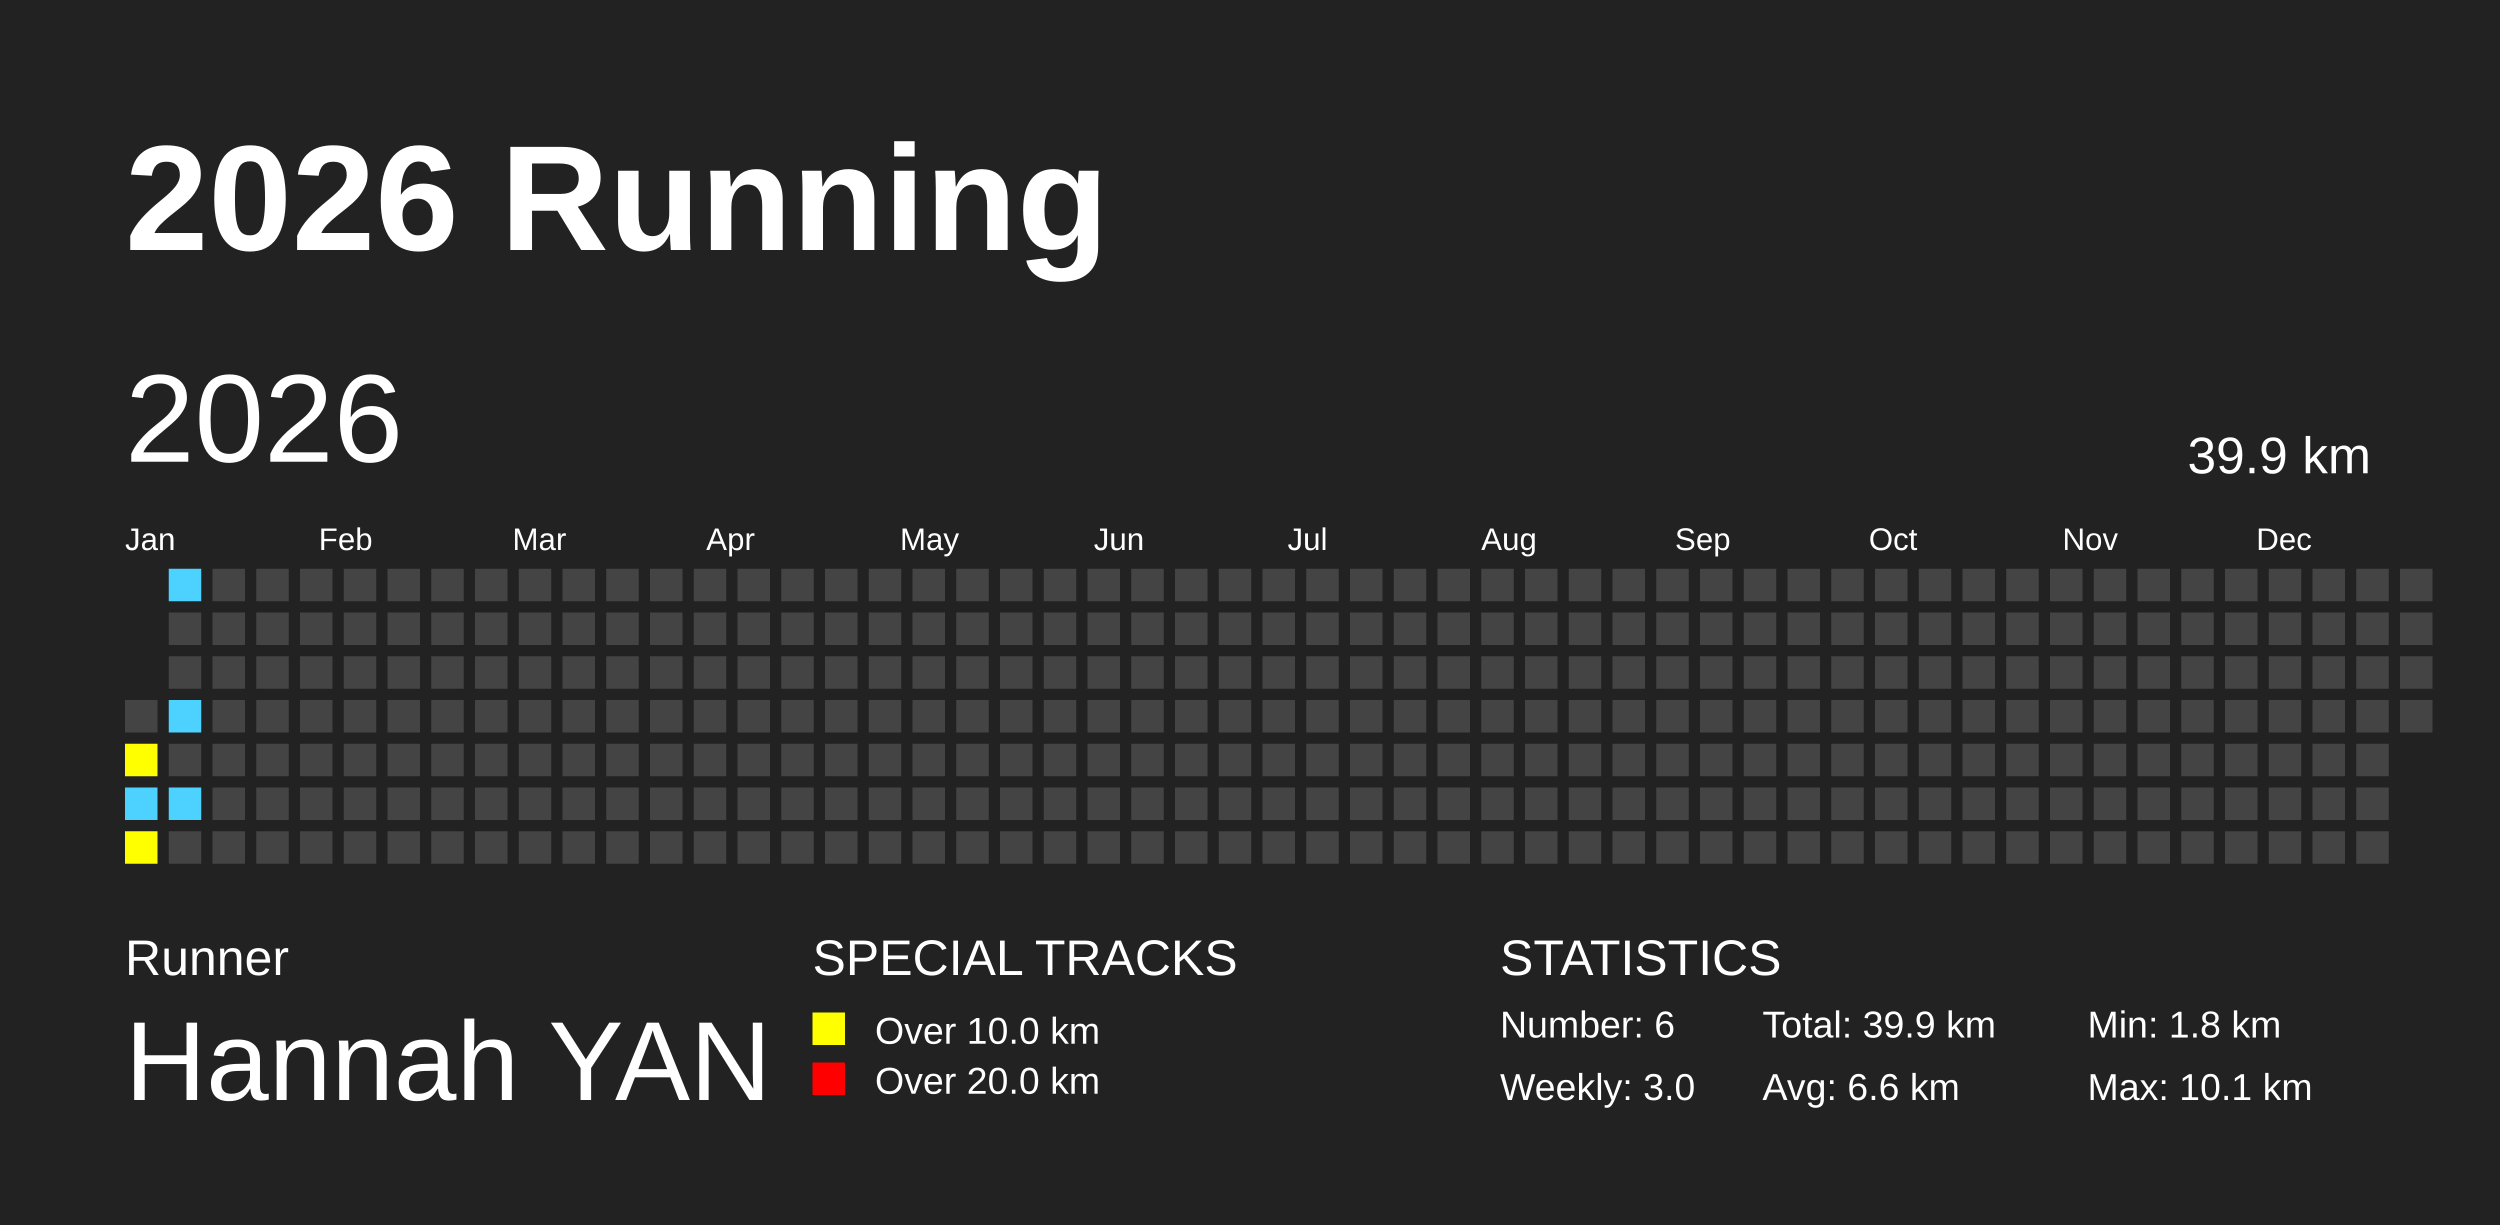
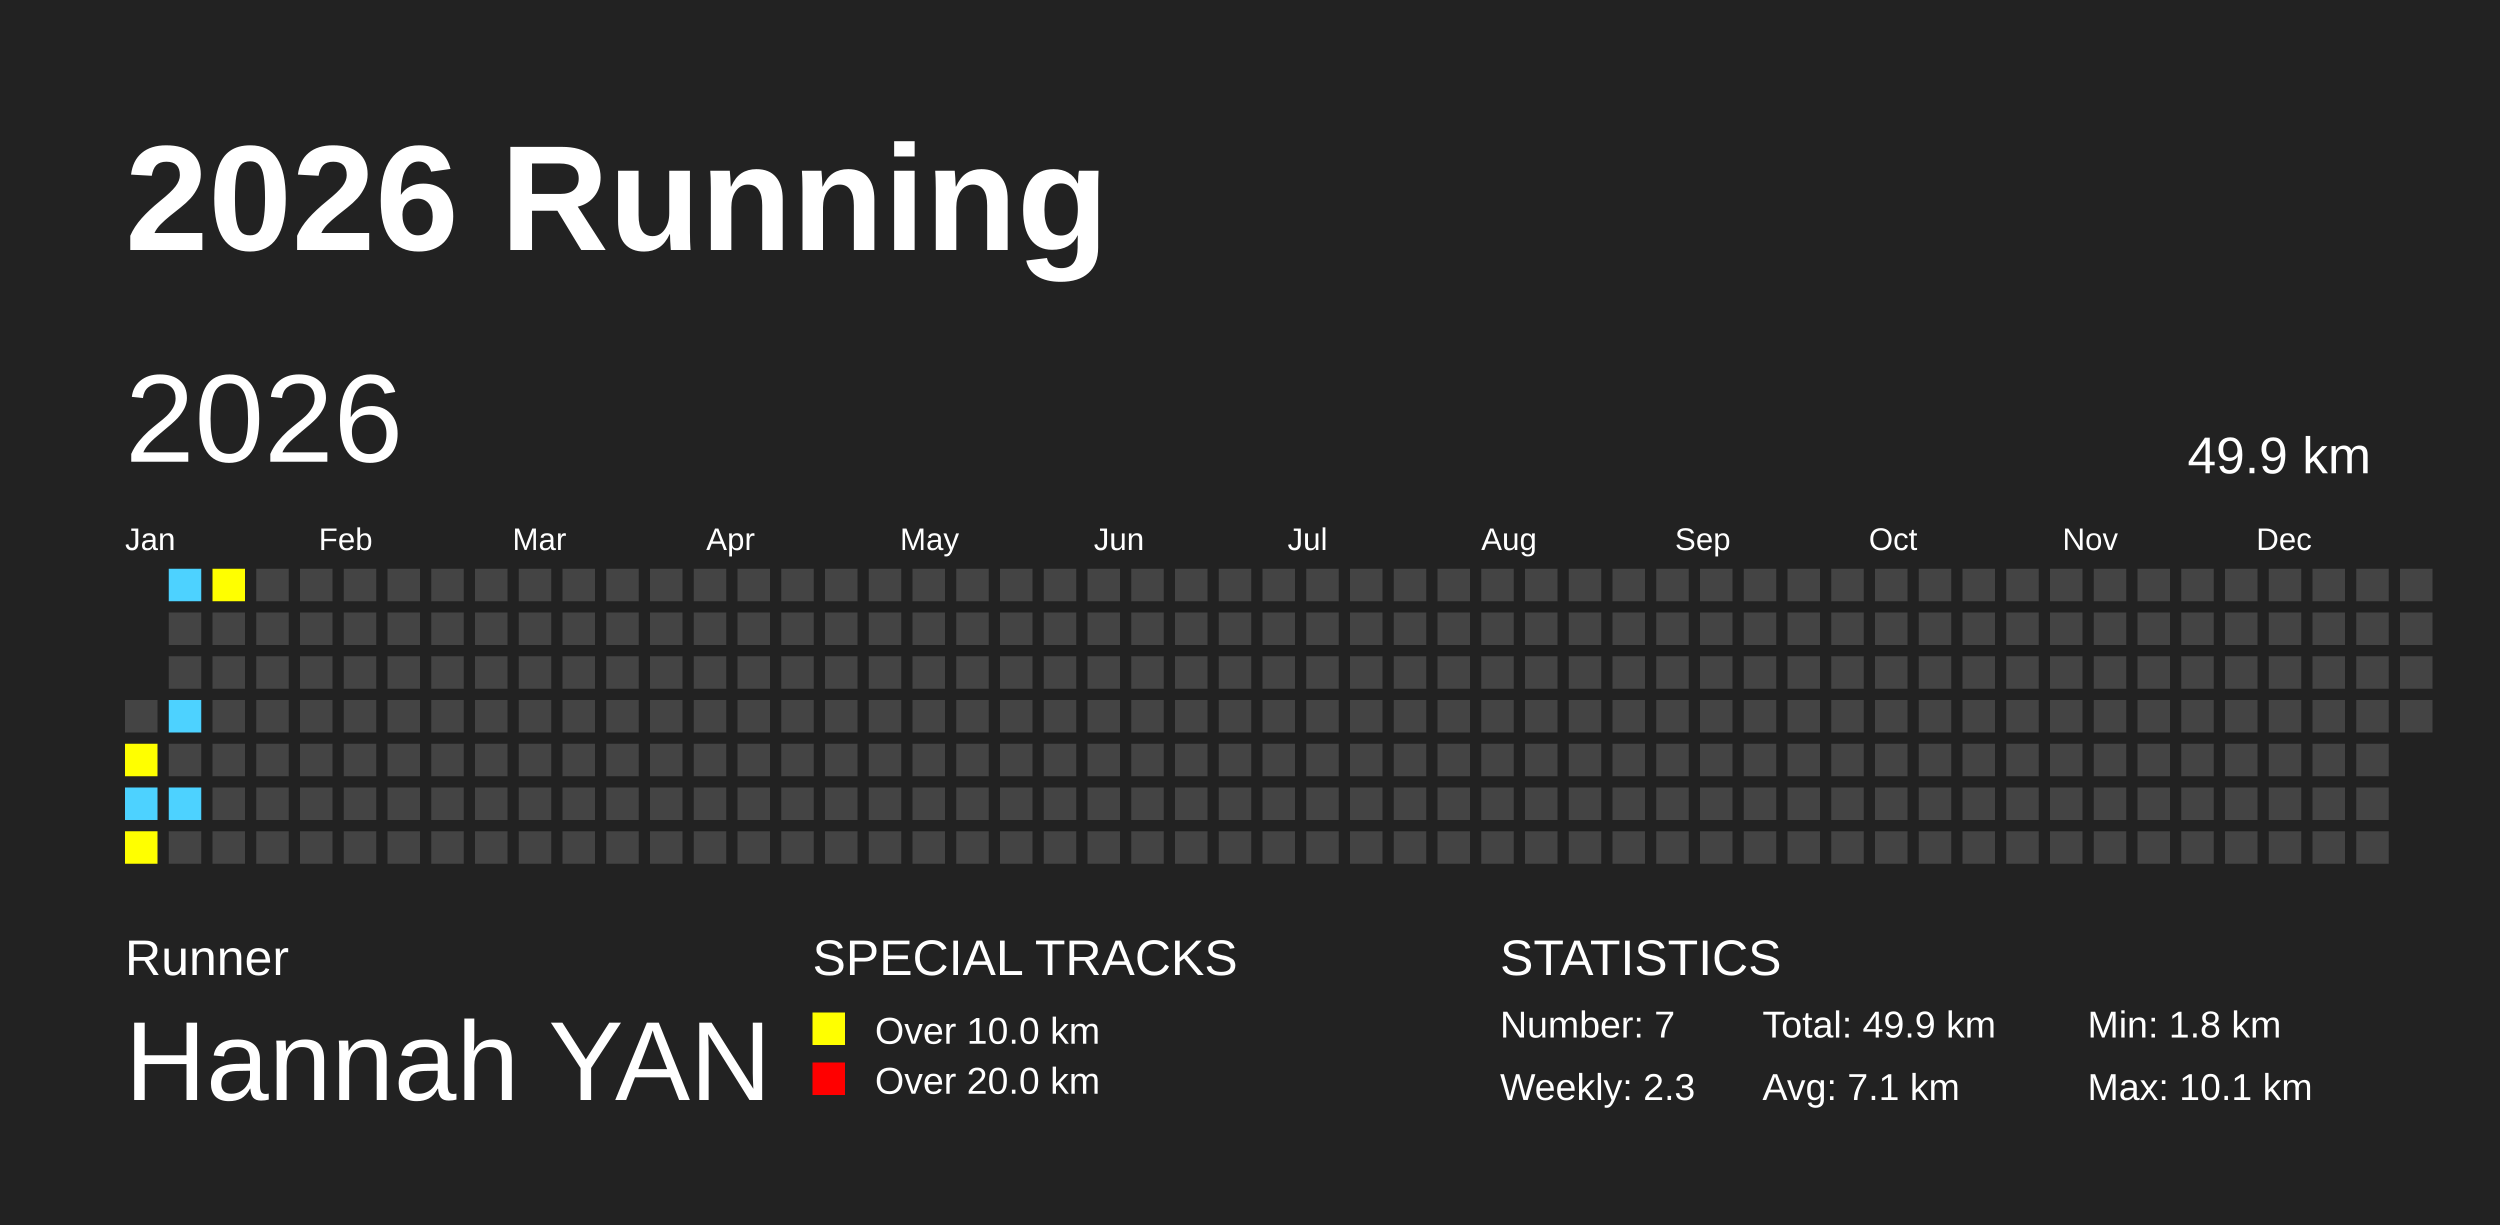
<svg xmlns="http://www.w3.org/2000/svg" baseProfile="full" height="98mm" version="1.1" viewBox="0,0,200,98" width="200mm">
  <defs />
  <rect fill="#222222" height="98" width="200" x="0" y="0" />
  <text fill="#FFFFFF" style="font-size:12px; font-family:Arial; font-weight:bold;" x="10" y="20">2026 Running</text>
  <text fill="#FFFFFF" style="font-size:4px; font-family:Arial" x="10" y="78">Runner</text>
  <text fill="#FFFFFF" style="font-size:9px; font-family:Arial" x="10" y="88">Hannah YAN</text>
  <text fill="#FFFFFF" style="font-size:4px; font-family:Arial" x="65" y="78">SPECIAL TRACKS</text>
  <rect fill="yellow" height="2.6" width="2.6" x="65" y="81" />
  <text fill="#FFFFFF" style="font-size:3px; font-family:Arial" x="70" y="83.5">Over 10.0 km</text>
  <rect fill="red" height="2.6" width="2.6" x="65" y="85" />
  <text fill="#FFFFFF" style="font-size:3px; font-family:Arial" x="70" y="87.5">Over 20.0 km</text>
  <text fill="#FFFFFF" style="font-size:4px; font-family:Arial" x="120" y="78">STATISTICS</text>
-   <text fill="#FFFFFF" style="font-size:3px; font-family:Arial" x="120" y="83">Number: 6</text>
-   <text fill="#FFFFFF" style="font-size:3px; font-family:Arial" x="120" y="88">Weekly: 3.0</text>
-   <text fill="#FFFFFF" style="font-size:3px; font-family:Arial" x="141" y="83">Total: 39.9 km</text>
-   <text fill="#FFFFFF" style="font-size:3px; font-family:Arial" x="141" y="88">Avg: 6.6 km</text>
+   <text fill="#FFFFFF" style="font-size:3px; font-family:Arial" x="120" y="83">Number: 7</text>
+   <text fill="#FFFFFF" style="font-size:3px; font-family:Arial" x="120" y="88">Weekly: 2.3</text>
+   <text fill="#FFFFFF" style="font-size:3px; font-family:Arial" x="141" y="83">Total: 49.9 km</text>
+   <text fill="#FFFFFF" style="font-size:3px; font-family:Arial" x="141" y="88">Avg: 7.1 km</text>
  <text fill="#FFFFFF" style="font-size:3px; font-family:Arial" x="167" y="83">Min: 1.8 km</text>
  <text fill="#FFFFFF" style="font-size:3px; font-family:Arial" x="167" y="88">Max: 10.1 km</text>
  <text dominant-baseline="hanging" fill="#FFFFFF" style="font-size:10.0px; font-family:Arial;" x="10" y="30">2026</text>
-   <text dominant-baseline="hanging" fill="#FFFFFF" style="font-size:4.125px; font-family:Arial;" x="175" y="35">39.9 km</text>
+   <text dominant-baseline="hanging" fill="#FFFFFF" style="font-size:4.125px; font-family:Arial;" x="175" y="35">49.9 km</text>
  <text fill="#FFFFFF" style="font-size:2.5px; font-family:Arial" x="10.0" y="44">Jan</text>
  <text fill="#FFFFFF" style="font-size:2.5px; font-family:Arial" x="25.5" y="44">Feb</text>
  <text fill="#FFFFFF" style="font-size:2.5px; font-family:Arial" x="41.0" y="44">Mar</text>
  <text fill="#FFFFFF" style="font-size:2.5px; font-family:Arial" x="56.5" y="44">Apr</text>
  <text fill="#FFFFFF" style="font-size:2.5px; font-family:Arial" x="72.0" y="44">May</text>
  <text fill="#FFFFFF" style="font-size:2.5px; font-family:Arial" x="87.5" y="44">Jun</text>
  <text fill="#FFFFFF" style="font-size:2.5px; font-family:Arial" x="103.0" y="44">Jul</text>
  <text fill="#FFFFFF" style="font-size:2.5px; font-family:Arial" x="118.5" y="44">Aug</text>
  <text fill="#FFFFFF" style="font-size:2.5px; font-family:Arial" x="134.0" y="44">Sep</text>
  <text fill="#FFFFFF" style="font-size:2.5px; font-family:Arial" x="149.5" y="44">Oct</text>
  <text fill="#FFFFFF" style="font-size:2.5px; font-family:Arial" x="165.0" y="44">Nov</text>
  <text fill="#FFFFFF" style="font-size:2.5px; font-family:Arial" x="180.5" y="44">Dec</text>
  <rect fill="#444444" height="2.6" width="2.6" x="10.0" y="56.0" />
  <rect fill="yellow" height="2.6" width="2.6" x="10.0" y="59.5" />
  <rect fill="#4DD2FF" height="2.6" width="2.6" x="10.0" y="63.0" />
  <rect fill="yellow" height="2.6" width="2.6" x="10.0" y="66.5" />
  <rect fill="#4DD2FF" height="2.6" width="2.6" x="13.5" y="45.5" />
  <rect fill="#444444" height="2.6" width="2.6" x="13.5" y="49.0" />
  <rect fill="#444444" height="2.6" width="2.6" x="13.5" y="52.5" />
  <rect fill="#4DD2FF" height="2.6" width="2.6" x="13.5" y="56.0" />
  <rect fill="#444444" height="2.6" width="2.6" x="13.5" y="59.5" />
  <rect fill="#4DD2FF" height="2.6" width="2.6" x="13.5" y="63.0" />
  <rect fill="#444444" height="2.6" width="2.6" x="13.5" y="66.5" />
-   <rect fill="#444444" height="2.6" width="2.6" x="17.0" y="45.5" />
+   <rect fill="yellow" height="2.6" width="2.6" x="17.0" y="45.5" />
  <rect fill="#444444" height="2.6" width="2.6" x="17.0" y="49.0" />
  <rect fill="#444444" height="2.6" width="2.6" x="17.0" y="52.5" />
  <rect fill="#444444" height="2.6" width="2.6" x="17.0" y="56.0" />
  <rect fill="#444444" height="2.6" width="2.6" x="17.0" y="59.5" />
  <rect fill="#444444" height="2.6" width="2.6" x="17.0" y="63.0" />
  <rect fill="#444444" height="2.6" width="2.6" x="17.0" y="66.5" />
  <rect fill="#444444" height="2.6" width="2.6" x="20.5" y="45.5" />
  <rect fill="#444444" height="2.6" width="2.6" x="20.5" y="49.0" />
  <rect fill="#444444" height="2.6" width="2.6" x="20.5" y="52.5" />
  <rect fill="#444444" height="2.6" width="2.6" x="20.5" y="56.0" />
  <rect fill="#444444" height="2.6" width="2.6" x="20.5" y="59.5" />
  <rect fill="#444444" height="2.6" width="2.6" x="20.5" y="63.0" />
  <rect fill="#444444" height="2.6" width="2.6" x="20.5" y="66.5" />
  <rect fill="#444444" height="2.6" width="2.6" x="24.0" y="45.5" />
  <rect fill="#444444" height="2.6" width="2.6" x="24.0" y="49.0" />
  <rect fill="#444444" height="2.6" width="2.6" x="24.0" y="52.5" />
  <rect fill="#444444" height="2.6" width="2.6" x="24.0" y="56.0" />
  <rect fill="#444444" height="2.6" width="2.6" x="24.0" y="59.5" />
  <rect fill="#444444" height="2.6" width="2.6" x="24.0" y="63.0" />
  <rect fill="#444444" height="2.6" width="2.6" x="24.0" y="66.5" />
  <rect fill="#444444" height="2.6" width="2.6" x="27.5" y="45.5" />
  <rect fill="#444444" height="2.6" width="2.6" x="27.5" y="49.0" />
  <rect fill="#444444" height="2.6" width="2.6" x="27.5" y="52.5" />
  <rect fill="#444444" height="2.6" width="2.6" x="27.5" y="56.0" />
  <rect fill="#444444" height="2.6" width="2.6" x="27.5" y="59.5" />
  <rect fill="#444444" height="2.6" width="2.6" x="27.5" y="63.0" />
  <rect fill="#444444" height="2.6" width="2.6" x="27.5" y="66.5" />
  <rect fill="#444444" height="2.6" width="2.6" x="31.0" y="45.5" />
  <rect fill="#444444" height="2.6" width="2.6" x="31.0" y="49.0" />
  <rect fill="#444444" height="2.6" width="2.6" x="31.0" y="52.5" />
  <rect fill="#444444" height="2.6" width="2.6" x="31.0" y="56.0" />
  <rect fill="#444444" height="2.6" width="2.6" x="31.0" y="59.5" />
  <rect fill="#444444" height="2.6" width="2.6" x="31.0" y="63.0" />
  <rect fill="#444444" height="2.6" width="2.6" x="31.0" y="66.5" />
  <rect fill="#444444" height="2.6" width="2.6" x="34.5" y="45.5" />
  <rect fill="#444444" height="2.6" width="2.6" x="34.5" y="49.0" />
  <rect fill="#444444" height="2.6" width="2.6" x="34.5" y="52.5" />
  <rect fill="#444444" height="2.6" width="2.6" x="34.5" y="56.0" />
  <rect fill="#444444" height="2.6" width="2.6" x="34.5" y="59.5" />
  <rect fill="#444444" height="2.6" width="2.6" x="34.5" y="63.0" />
  <rect fill="#444444" height="2.6" width="2.6" x="34.5" y="66.5" />
  <rect fill="#444444" height="2.6" width="2.6" x="38.0" y="45.5" />
  <rect fill="#444444" height="2.6" width="2.6" x="38.0" y="49.0" />
  <rect fill="#444444" height="2.6" width="2.6" x="38.0" y="52.5" />
  <rect fill="#444444" height="2.6" width="2.6" x="38.0" y="56.0" />
  <rect fill="#444444" height="2.6" width="2.6" x="38.0" y="59.5" />
  <rect fill="#444444" height="2.6" width="2.6" x="38.0" y="63.0" />
  <rect fill="#444444" height="2.6" width="2.6" x="38.0" y="66.5" />
  <rect fill="#444444" height="2.6" width="2.6" x="41.5" y="45.5" />
  <rect fill="#444444" height="2.6" width="2.6" x="41.5" y="49.0" />
  <rect fill="#444444" height="2.6" width="2.6" x="41.5" y="52.5" />
  <rect fill="#444444" height="2.6" width="2.6" x="41.5" y="56.0" />
  <rect fill="#444444" height="2.6" width="2.6" x="41.5" y="59.5" />
  <rect fill="#444444" height="2.6" width="2.6" x="41.5" y="63.0" />
  <rect fill="#444444" height="2.6" width="2.6" x="41.5" y="66.5" />
  <rect fill="#444444" height="2.6" width="2.6" x="45.0" y="45.5" />
  <rect fill="#444444" height="2.6" width="2.6" x="45.0" y="49.0" />
  <rect fill="#444444" height="2.6" width="2.6" x="45.0" y="52.5" />
  <rect fill="#444444" height="2.6" width="2.6" x="45.0" y="56.0" />
  <rect fill="#444444" height="2.6" width="2.6" x="45.0" y="59.5" />
  <rect fill="#444444" height="2.6" width="2.6" x="45.0" y="63.0" />
  <rect fill="#444444" height="2.6" width="2.6" x="45.0" y="66.5" />
  <rect fill="#444444" height="2.6" width="2.6" x="48.5" y="45.5" />
  <rect fill="#444444" height="2.6" width="2.6" x="48.5" y="49.0" />
  <rect fill="#444444" height="2.6" width="2.6" x="48.5" y="52.5" />
  <rect fill="#444444" height="2.6" width="2.6" x="48.5" y="56.0" />
  <rect fill="#444444" height="2.6" width="2.6" x="48.5" y="59.5" />
  <rect fill="#444444" height="2.6" width="2.6" x="48.5" y="63.0" />
  <rect fill="#444444" height="2.6" width="2.6" x="48.5" y="66.5" />
  <rect fill="#444444" height="2.6" width="2.6" x="52.0" y="45.5" />
  <rect fill="#444444" height="2.6" width="2.6" x="52.0" y="49.0" />
  <rect fill="#444444" height="2.6" width="2.6" x="52.0" y="52.5" />
  <rect fill="#444444" height="2.6" width="2.6" x="52.0" y="56.0" />
  <rect fill="#444444" height="2.6" width="2.6" x="52.0" y="59.5" />
  <rect fill="#444444" height="2.6" width="2.6" x="52.0" y="63.0" />
  <rect fill="#444444" height="2.6" width="2.6" x="52.0" y="66.5" />
  <rect fill="#444444" height="2.6" width="2.6" x="55.5" y="45.5" />
  <rect fill="#444444" height="2.6" width="2.6" x="55.5" y="49.0" />
  <rect fill="#444444" height="2.6" width="2.6" x="55.5" y="52.5" />
  <rect fill="#444444" height="2.6" width="2.6" x="55.5" y="56.0" />
  <rect fill="#444444" height="2.6" width="2.6" x="55.5" y="59.5" />
  <rect fill="#444444" height="2.6" width="2.6" x="55.5" y="63.0" />
  <rect fill="#444444" height="2.6" width="2.6" x="55.5" y="66.5" />
  <rect fill="#444444" height="2.6" width="2.6" x="59.0" y="45.5" />
  <rect fill="#444444" height="2.6" width="2.6" x="59.0" y="49.0" />
  <rect fill="#444444" height="2.6" width="2.6" x="59.0" y="52.5" />
  <rect fill="#444444" height="2.6" width="2.6" x="59.0" y="56.0" />
  <rect fill="#444444" height="2.6" width="2.6" x="59.0" y="59.5" />
  <rect fill="#444444" height="2.6" width="2.6" x="59.0" y="63.0" />
  <rect fill="#444444" height="2.6" width="2.6" x="59.0" y="66.5" />
  <rect fill="#444444" height="2.6" width="2.6" x="62.5" y="45.5" />
  <rect fill="#444444" height="2.6" width="2.6" x="62.5" y="49.0" />
  <rect fill="#444444" height="2.6" width="2.6" x="62.5" y="52.5" />
  <rect fill="#444444" height="2.6" width="2.6" x="62.5" y="56.0" />
  <rect fill="#444444" height="2.6" width="2.6" x="62.5" y="59.5" />
  <rect fill="#444444" height="2.6" width="2.6" x="62.5" y="63.0" />
  <rect fill="#444444" height="2.6" width="2.6" x="62.5" y="66.5" />
  <rect fill="#444444" height="2.6" width="2.6" x="66.0" y="45.5" />
  <rect fill="#444444" height="2.6" width="2.6" x="66.0" y="49.0" />
  <rect fill="#444444" height="2.6" width="2.6" x="66.0" y="52.5" />
  <rect fill="#444444" height="2.6" width="2.6" x="66.0" y="56.0" />
  <rect fill="#444444" height="2.6" width="2.6" x="66.0" y="59.5" />
  <rect fill="#444444" height="2.6" width="2.6" x="66.0" y="63.0" />
  <rect fill="#444444" height="2.6" width="2.6" x="66.0" y="66.5" />
  <rect fill="#444444" height="2.6" width="2.6" x="69.5" y="45.5" />
  <rect fill="#444444" height="2.6" width="2.6" x="69.5" y="49.0" />
  <rect fill="#444444" height="2.6" width="2.6" x="69.5" y="52.5" />
  <rect fill="#444444" height="2.6" width="2.6" x="69.5" y="56.0" />
  <rect fill="#444444" height="2.6" width="2.6" x="69.5" y="59.5" />
  <rect fill="#444444" height="2.6" width="2.6" x="69.5" y="63.0" />
  <rect fill="#444444" height="2.6" width="2.6" x="69.5" y="66.5" />
  <rect fill="#444444" height="2.6" width="2.6" x="73.0" y="45.5" />
  <rect fill="#444444" height="2.6" width="2.6" x="73.0" y="49.0" />
  <rect fill="#444444" height="2.6" width="2.6" x="73.0" y="52.5" />
  <rect fill="#444444" height="2.6" width="2.6" x="73.0" y="56.0" />
  <rect fill="#444444" height="2.6" width="2.6" x="73.0" y="59.5" />
  <rect fill="#444444" height="2.6" width="2.6" x="73.0" y="63.0" />
  <rect fill="#444444" height="2.6" width="2.6" x="73.0" y="66.5" />
  <rect fill="#444444" height="2.6" width="2.6" x="76.5" y="45.5" />
  <rect fill="#444444" height="2.6" width="2.6" x="76.5" y="49.0" />
  <rect fill="#444444" height="2.6" width="2.6" x="76.5" y="52.5" />
  <rect fill="#444444" height="2.6" width="2.6" x="76.5" y="56.0" />
  <rect fill="#444444" height="2.6" width="2.6" x="76.5" y="59.5" />
  <rect fill="#444444" height="2.6" width="2.6" x="76.5" y="63.0" />
  <rect fill="#444444" height="2.6" width="2.6" x="76.5" y="66.5" />
  <rect fill="#444444" height="2.6" width="2.6" x="80.0" y="45.5" />
  <rect fill="#444444" height="2.6" width="2.6" x="80.0" y="49.0" />
  <rect fill="#444444" height="2.6" width="2.6" x="80.0" y="52.5" />
  <rect fill="#444444" height="2.6" width="2.6" x="80.0" y="56.0" />
  <rect fill="#444444" height="2.6" width="2.6" x="80.0" y="59.5" />
  <rect fill="#444444" height="2.6" width="2.6" x="80.0" y="63.0" />
  <rect fill="#444444" height="2.6" width="2.6" x="80.0" y="66.5" />
  <rect fill="#444444" height="2.6" width="2.6" x="83.5" y="45.5" />
  <rect fill="#444444" height="2.6" width="2.6" x="83.5" y="49.0" />
  <rect fill="#444444" height="2.6" width="2.6" x="83.5" y="52.5" />
  <rect fill="#444444" height="2.6" width="2.6" x="83.5" y="56.0" />
  <rect fill="#444444" height="2.6" width="2.6" x="83.5" y="59.5" />
  <rect fill="#444444" height="2.6" width="2.6" x="83.5" y="63.0" />
  <rect fill="#444444" height="2.6" width="2.6" x="83.5" y="66.5" />
  <rect fill="#444444" height="2.6" width="2.6" x="87.0" y="45.5" />
  <rect fill="#444444" height="2.6" width="2.6" x="87.0" y="49.0" />
  <rect fill="#444444" height="2.6" width="2.6" x="87.0" y="52.5" />
  <rect fill="#444444" height="2.6" width="2.6" x="87.0" y="56.0" />
  <rect fill="#444444" height="2.6" width="2.6" x="87.0" y="59.5" />
  <rect fill="#444444" height="2.6" width="2.6" x="87.0" y="63.0" />
  <rect fill="#444444" height="2.6" width="2.6" x="87.0" y="66.5" />
  <rect fill="#444444" height="2.6" width="2.6" x="90.5" y="45.5" />
  <rect fill="#444444" height="2.6" width="2.6" x="90.5" y="49.0" />
  <rect fill="#444444" height="2.6" width="2.6" x="90.5" y="52.5" />
  <rect fill="#444444" height="2.6" width="2.6" x="90.5" y="56.0" />
  <rect fill="#444444" height="2.6" width="2.6" x="90.5" y="59.5" />
  <rect fill="#444444" height="2.6" width="2.6" x="90.5" y="63.0" />
  <rect fill="#444444" height="2.6" width="2.6" x="90.5" y="66.5" />
  <rect fill="#444444" height="2.6" width="2.6" x="94.0" y="45.5" />
  <rect fill="#444444" height="2.6" width="2.6" x="94.0" y="49.0" />
  <rect fill="#444444" height="2.6" width="2.6" x="94.0" y="52.5" />
  <rect fill="#444444" height="2.6" width="2.6" x="94.0" y="56.0" />
  <rect fill="#444444" height="2.6" width="2.6" x="94.0" y="59.5" />
  <rect fill="#444444" height="2.6" width="2.6" x="94.0" y="63.0" />
  <rect fill="#444444" height="2.6" width="2.6" x="94.0" y="66.5" />
  <rect fill="#444444" height="2.6" width="2.6" x="97.5" y="45.5" />
  <rect fill="#444444" height="2.6" width="2.6" x="97.5" y="49.0" />
  <rect fill="#444444" height="2.6" width="2.6" x="97.5" y="52.5" />
  <rect fill="#444444" height="2.6" width="2.6" x="97.5" y="56.0" />
  <rect fill="#444444" height="2.6" width="2.6" x="97.5" y="59.5" />
  <rect fill="#444444" height="2.6" width="2.6" x="97.5" y="63.0" />
  <rect fill="#444444" height="2.6" width="2.6" x="97.5" y="66.5" />
  <rect fill="#444444" height="2.6" width="2.6" x="101.0" y="45.5" />
  <rect fill="#444444" height="2.6" width="2.6" x="101.0" y="49.0" />
  <rect fill="#444444" height="2.6" width="2.6" x="101.0" y="52.5" />
  <rect fill="#444444" height="2.6" width="2.6" x="101.0" y="56.0" />
  <rect fill="#444444" height="2.6" width="2.6" x="101.0" y="59.5" />
  <rect fill="#444444" height="2.6" width="2.6" x="101.0" y="63.0" />
  <rect fill="#444444" height="2.6" width="2.6" x="101.0" y="66.5" />
  <rect fill="#444444" height="2.6" width="2.6" x="104.5" y="45.5" />
  <rect fill="#444444" height="2.6" width="2.6" x="104.5" y="49.0" />
  <rect fill="#444444" height="2.6" width="2.6" x="104.5" y="52.5" />
  <rect fill="#444444" height="2.6" width="2.6" x="104.5" y="56.0" />
  <rect fill="#444444" height="2.6" width="2.6" x="104.5" y="59.5" />
  <rect fill="#444444" height="2.6" width="2.6" x="104.5" y="63.0" />
  <rect fill="#444444" height="2.6" width="2.6" x="104.5" y="66.5" />
  <rect fill="#444444" height="2.6" width="2.6" x="108.0" y="45.5" />
  <rect fill="#444444" height="2.6" width="2.6" x="108.0" y="49.0" />
  <rect fill="#444444" height="2.6" width="2.6" x="108.0" y="52.5" />
  <rect fill="#444444" height="2.6" width="2.6" x="108.0" y="56.0" />
  <rect fill="#444444" height="2.6" width="2.6" x="108.0" y="59.5" />
  <rect fill="#444444" height="2.6" width="2.6" x="108.0" y="63.0" />
  <rect fill="#444444" height="2.6" width="2.6" x="108.0" y="66.5" />
  <rect fill="#444444" height="2.6" width="2.6" x="111.5" y="45.5" />
  <rect fill="#444444" height="2.6" width="2.6" x="111.5" y="49.0" />
  <rect fill="#444444" height="2.6" width="2.6" x="111.5" y="52.5" />
  <rect fill="#444444" height="2.6" width="2.6" x="111.5" y="56.0" />
  <rect fill="#444444" height="2.6" width="2.6" x="111.5" y="59.5" />
  <rect fill="#444444" height="2.6" width="2.6" x="111.5" y="63.0" />
  <rect fill="#444444" height="2.6" width="2.6" x="111.5" y="66.5" />
  <rect fill="#444444" height="2.6" width="2.6" x="115.0" y="45.5" />
  <rect fill="#444444" height="2.6" width="2.6" x="115.0" y="49.0" />
  <rect fill="#444444" height="2.6" width="2.6" x="115.0" y="52.5" />
  <rect fill="#444444" height="2.6" width="2.6" x="115.0" y="56.0" />
  <rect fill="#444444" height="2.6" width="2.6" x="115.0" y="59.5" />
  <rect fill="#444444" height="2.6" width="2.6" x="115.0" y="63.0" />
  <rect fill="#444444" height="2.6" width="2.6" x="115.0" y="66.5" />
  <rect fill="#444444" height="2.6" width="2.6" x="118.5" y="45.5" />
  <rect fill="#444444" height="2.6" width="2.6" x="118.5" y="49.0" />
  <rect fill="#444444" height="2.6" width="2.6" x="118.5" y="52.5" />
  <rect fill="#444444" height="2.6" width="2.6" x="118.5" y="56.0" />
  <rect fill="#444444" height="2.6" width="2.6" x="118.5" y="59.5" />
  <rect fill="#444444" height="2.6" width="2.6" x="118.5" y="63.0" />
  <rect fill="#444444" height="2.6" width="2.6" x="118.5" y="66.5" />
  <rect fill="#444444" height="2.6" width="2.6" x="122.0" y="45.5" />
  <rect fill="#444444" height="2.6" width="2.6" x="122.0" y="49.0" />
  <rect fill="#444444" height="2.6" width="2.6" x="122.0" y="52.5" />
  <rect fill="#444444" height="2.6" width="2.6" x="122.0" y="56.0" />
  <rect fill="#444444" height="2.6" width="2.6" x="122.0" y="59.5" />
  <rect fill="#444444" height="2.6" width="2.6" x="122.0" y="63.0" />
  <rect fill="#444444" height="2.6" width="2.6" x="122.0" y="66.5" />
  <rect fill="#444444" height="2.6" width="2.6" x="125.5" y="45.5" />
  <rect fill="#444444" height="2.6" width="2.6" x="125.5" y="49.0" />
  <rect fill="#444444" height="2.6" width="2.6" x="125.5" y="52.5" />
  <rect fill="#444444" height="2.6" width="2.6" x="125.5" y="56.0" />
  <rect fill="#444444" height="2.6" width="2.6" x="125.5" y="59.5" />
  <rect fill="#444444" height="2.6" width="2.6" x="125.5" y="63.0" />
  <rect fill="#444444" height="2.6" width="2.6" x="125.5" y="66.5" />
  <rect fill="#444444" height="2.6" width="2.6" x="129.0" y="45.5" />
  <rect fill="#444444" height="2.6" width="2.6" x="129.0" y="49.0" />
  <rect fill="#444444" height="2.6" width="2.6" x="129.0" y="52.5" />
  <rect fill="#444444" height="2.6" width="2.6" x="129.0" y="56.0" />
  <rect fill="#444444" height="2.6" width="2.6" x="129.0" y="59.5" />
  <rect fill="#444444" height="2.6" width="2.6" x="129.0" y="63.0" />
  <rect fill="#444444" height="2.6" width="2.6" x="129.0" y="66.5" />
  <rect fill="#444444" height="2.6" width="2.6" x="132.5" y="45.5" />
  <rect fill="#444444" height="2.6" width="2.6" x="132.5" y="49.0" />
  <rect fill="#444444" height="2.6" width="2.6" x="132.5" y="52.5" />
  <rect fill="#444444" height="2.6" width="2.6" x="132.5" y="56.0" />
  <rect fill="#444444" height="2.6" width="2.6" x="132.5" y="59.5" />
  <rect fill="#444444" height="2.6" width="2.6" x="132.5" y="63.0" />
  <rect fill="#444444" height="2.6" width="2.6" x="132.5" y="66.5" />
  <rect fill="#444444" height="2.6" width="2.6" x="136.0" y="45.5" />
  <rect fill="#444444" height="2.6" width="2.6" x="136.0" y="49.0" />
  <rect fill="#444444" height="2.6" width="2.6" x="136.0" y="52.5" />
  <rect fill="#444444" height="2.6" width="2.6" x="136.0" y="56.0" />
  <rect fill="#444444" height="2.6" width="2.6" x="136.0" y="59.5" />
  <rect fill="#444444" height="2.6" width="2.6" x="136.0" y="63.0" />
  <rect fill="#444444" height="2.6" width="2.6" x="136.0" y="66.5" />
  <rect fill="#444444" height="2.6" width="2.6" x="139.5" y="45.5" />
  <rect fill="#444444" height="2.6" width="2.6" x="139.5" y="49.0" />
  <rect fill="#444444" height="2.6" width="2.6" x="139.5" y="52.5" />
  <rect fill="#444444" height="2.6" width="2.6" x="139.5" y="56.0" />
  <rect fill="#444444" height="2.6" width="2.6" x="139.5" y="59.5" />
  <rect fill="#444444" height="2.6" width="2.6" x="139.5" y="63.0" />
  <rect fill="#444444" height="2.6" width="2.6" x="139.5" y="66.5" />
  <rect fill="#444444" height="2.6" width="2.6" x="143.0" y="45.5" />
  <rect fill="#444444" height="2.6" width="2.6" x="143.0" y="49.0" />
  <rect fill="#444444" height="2.6" width="2.6" x="143.0" y="52.5" />
  <rect fill="#444444" height="2.6" width="2.6" x="143.0" y="56.0" />
  <rect fill="#444444" height="2.6" width="2.6" x="143.0" y="59.5" />
  <rect fill="#444444" height="2.6" width="2.6" x="143.0" y="63.0" />
  <rect fill="#444444" height="2.6" width="2.6" x="143.0" y="66.5" />
  <rect fill="#444444" height="2.6" width="2.6" x="146.5" y="45.5" />
  <rect fill="#444444" height="2.6" width="2.6" x="146.5" y="49.0" />
  <rect fill="#444444" height="2.6" width="2.6" x="146.5" y="52.5" />
  <rect fill="#444444" height="2.6" width="2.6" x="146.5" y="56.0" />
  <rect fill="#444444" height="2.6" width="2.6" x="146.5" y="59.5" />
  <rect fill="#444444" height="2.6" width="2.6" x="146.5" y="63.0" />
  <rect fill="#444444" height="2.6" width="2.6" x="146.5" y="66.5" />
  <rect fill="#444444" height="2.6" width="2.6" x="150.0" y="45.5" />
  <rect fill="#444444" height="2.6" width="2.6" x="150.0" y="49.0" />
  <rect fill="#444444" height="2.6" width="2.6" x="150.0" y="52.5" />
  <rect fill="#444444" height="2.6" width="2.6" x="150.0" y="56.0" />
  <rect fill="#444444" height="2.6" width="2.6" x="150.0" y="59.5" />
  <rect fill="#444444" height="2.6" width="2.6" x="150.0" y="63.0" />
  <rect fill="#444444" height="2.6" width="2.6" x="150.0" y="66.5" />
  <rect fill="#444444" height="2.6" width="2.6" x="153.5" y="45.5" />
  <rect fill="#444444" height="2.6" width="2.6" x="153.5" y="49.0" />
  <rect fill="#444444" height="2.6" width="2.6" x="153.5" y="52.5" />
  <rect fill="#444444" height="2.6" width="2.6" x="153.5" y="56.0" />
  <rect fill="#444444" height="2.6" width="2.6" x="153.5" y="59.5" />
  <rect fill="#444444" height="2.6" width="2.6" x="153.5" y="63.0" />
  <rect fill="#444444" height="2.6" width="2.6" x="153.5" y="66.5" />
  <rect fill="#444444" height="2.6" width="2.6" x="157.0" y="45.5" />
  <rect fill="#444444" height="2.6" width="2.6" x="157.0" y="49.0" />
  <rect fill="#444444" height="2.6" width="2.6" x="157.0" y="52.5" />
  <rect fill="#444444" height="2.6" width="2.6" x="157.0" y="56.0" />
  <rect fill="#444444" height="2.6" width="2.6" x="157.0" y="59.5" />
  <rect fill="#444444" height="2.6" width="2.6" x="157.0" y="63.0" />
  <rect fill="#444444" height="2.6" width="2.6" x="157.0" y="66.5" />
  <rect fill="#444444" height="2.6" width="2.6" x="160.5" y="45.5" />
  <rect fill="#444444" height="2.6" width="2.6" x="160.5" y="49.0" />
  <rect fill="#444444" height="2.6" width="2.6" x="160.5" y="52.5" />
  <rect fill="#444444" height="2.6" width="2.6" x="160.5" y="56.0" />
  <rect fill="#444444" height="2.6" width="2.6" x="160.5" y="59.5" />
  <rect fill="#444444" height="2.6" width="2.6" x="160.5" y="63.0" />
  <rect fill="#444444" height="2.6" width="2.6" x="160.5" y="66.5" />
  <rect fill="#444444" height="2.6" width="2.6" x="164.0" y="45.5" />
  <rect fill="#444444" height="2.6" width="2.6" x="164.0" y="49.0" />
  <rect fill="#444444" height="2.6" width="2.6" x="164.0" y="52.5" />
  <rect fill="#444444" height="2.6" width="2.6" x="164.0" y="56.0" />
  <rect fill="#444444" height="2.6" width="2.6" x="164.0" y="59.5" />
  <rect fill="#444444" height="2.6" width="2.6" x="164.0" y="63.0" />
  <rect fill="#444444" height="2.6" width="2.6" x="164.0" y="66.5" />
  <rect fill="#444444" height="2.6" width="2.6" x="167.5" y="45.5" />
  <rect fill="#444444" height="2.6" width="2.6" x="167.5" y="49.0" />
  <rect fill="#444444" height="2.6" width="2.6" x="167.5" y="52.5" />
  <rect fill="#444444" height="2.6" width="2.6" x="167.5" y="56.0" />
  <rect fill="#444444" height="2.6" width="2.6" x="167.5" y="59.5" />
  <rect fill="#444444" height="2.6" width="2.6" x="167.5" y="63.0" />
  <rect fill="#444444" height="2.6" width="2.6" x="167.5" y="66.5" />
  <rect fill="#444444" height="2.6" width="2.6" x="171.0" y="45.5" />
  <rect fill="#444444" height="2.6" width="2.6" x="171.0" y="49.0" />
  <rect fill="#444444" height="2.6" width="2.6" x="171.0" y="52.5" />
  <rect fill="#444444" height="2.6" width="2.6" x="171.0" y="56.0" />
  <rect fill="#444444" height="2.6" width="2.6" x="171.0" y="59.5" />
  <rect fill="#444444" height="2.6" width="2.6" x="171.0" y="63.0" />
  <rect fill="#444444" height="2.6" width="2.6" x="171.0" y="66.5" />
  <rect fill="#444444" height="2.6" width="2.6" x="174.5" y="45.5" />
  <rect fill="#444444" height="2.6" width="2.6" x="174.5" y="49.0" />
  <rect fill="#444444" height="2.6" width="2.6" x="174.5" y="52.5" />
  <rect fill="#444444" height="2.6" width="2.6" x="174.5" y="56.0" />
  <rect fill="#444444" height="2.6" width="2.6" x="174.5" y="59.5" />
  <rect fill="#444444" height="2.6" width="2.6" x="174.5" y="63.0" />
  <rect fill="#444444" height="2.6" width="2.6" x="174.5" y="66.5" />
  <rect fill="#444444" height="2.6" width="2.6" x="178.0" y="45.5" />
  <rect fill="#444444" height="2.6" width="2.6" x="178.0" y="49.0" />
  <rect fill="#444444" height="2.6" width="2.6" x="178.0" y="52.5" />
  <rect fill="#444444" height="2.6" width="2.6" x="178.0" y="56.0" />
  <rect fill="#444444" height="2.6" width="2.6" x="178.0" y="59.5" />
  <rect fill="#444444" height="2.6" width="2.6" x="178.0" y="63.0" />
  <rect fill="#444444" height="2.6" width="2.6" x="178.0" y="66.5" />
  <rect fill="#444444" height="2.6" width="2.6" x="181.5" y="45.5" />
  <rect fill="#444444" height="2.6" width="2.6" x="181.5" y="49.0" />
  <rect fill="#444444" height="2.6" width="2.6" x="181.5" y="52.5" />
  <rect fill="#444444" height="2.6" width="2.6" x="181.5" y="56.0" />
  <rect fill="#444444" height="2.6" width="2.6" x="181.5" y="59.5" />
  <rect fill="#444444" height="2.6" width="2.6" x="181.5" y="63.0" />
  <rect fill="#444444" height="2.6" width="2.6" x="181.5" y="66.5" />
  <rect fill="#444444" height="2.6" width="2.6" x="185.0" y="45.5" />
  <rect fill="#444444" height="2.6" width="2.6" x="185.0" y="49.0" />
  <rect fill="#444444" height="2.6" width="2.6" x="185.0" y="52.5" />
  <rect fill="#444444" height="2.6" width="2.6" x="185.0" y="56.0" />
  <rect fill="#444444" height="2.6" width="2.6" x="185.0" y="59.5" />
  <rect fill="#444444" height="2.6" width="2.6" x="185.0" y="63.0" />
  <rect fill="#444444" height="2.6" width="2.6" x="185.0" y="66.5" />
  <rect fill="#444444" height="2.6" width="2.6" x="188.5" y="45.5" />
  <rect fill="#444444" height="2.6" width="2.6" x="188.5" y="49.0" />
  <rect fill="#444444" height="2.6" width="2.6" x="188.5" y="52.5" />
  <rect fill="#444444" height="2.6" width="2.6" x="188.5" y="56.0" />
  <rect fill="#444444" height="2.6" width="2.6" x="188.5" y="59.5" />
  <rect fill="#444444" height="2.6" width="2.6" x="188.5" y="63.0" />
  <rect fill="#444444" height="2.6" width="2.6" x="188.5" y="66.5" />
  <rect fill="#444444" height="2.6" width="2.6" x="192.0" y="45.5" />
  <rect fill="#444444" height="2.6" width="2.6" x="192.0" y="49.0" />
  <rect fill="#444444" height="2.6" width="2.6" x="192.0" y="52.5" />
  <rect fill="#444444" height="2.6" width="2.6" x="192.0" y="56.0" />
</svg>
